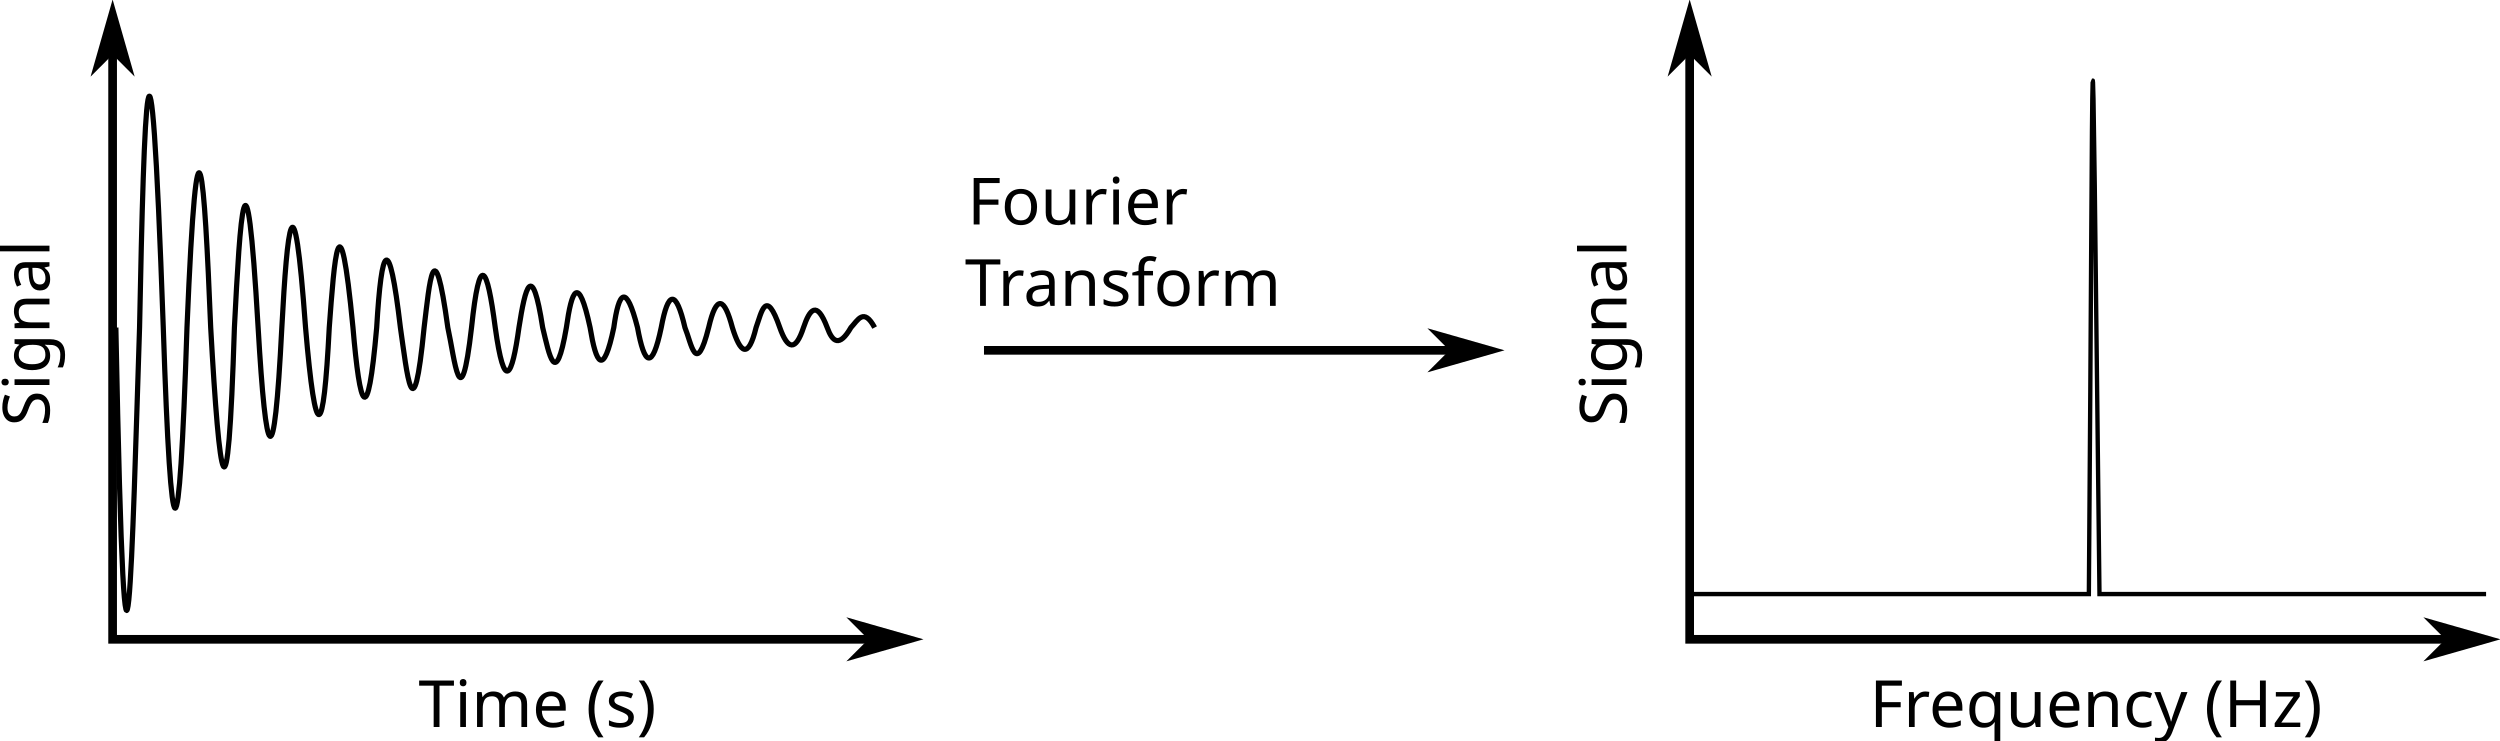
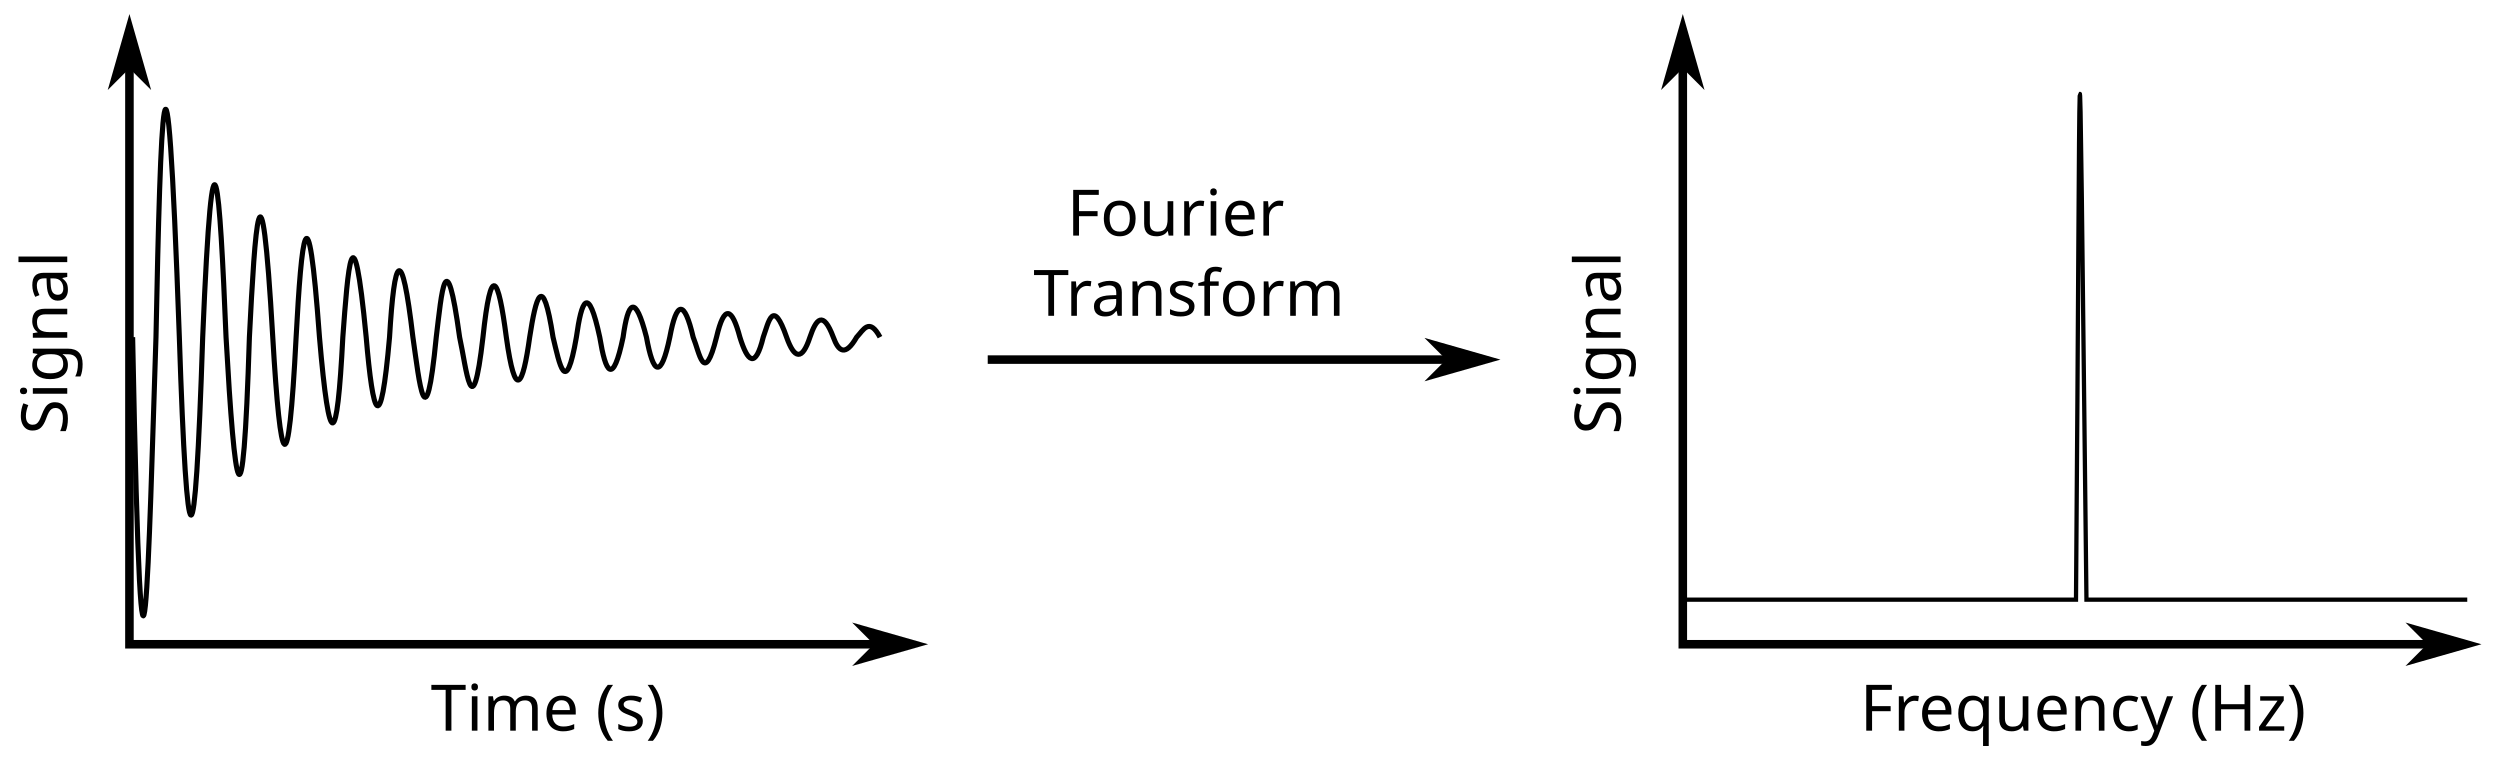
- <svg xmlns="http://www.w3.org/2000/svg" width="162.522mm" height="48.143mm" viewBox="0 0 575.865 170.585" id="svg2" version="1.1">
+ <svg xmlns="http://www.w3.org/2000/svg" width="165mm" height="50mm" viewBox="0 0 584.646 177.165" id="svg2" version="1.1">
  <defs id="defs4">
    <marker orient="auto" refY="0" refX="0" id="marker4643" style="overflow:visible">
-       <path id="path4645" d="M 0,0 5,-5 -12.5,0 5,5 0,0 Z" style="fill:#000000;fill-opacity:1;fill-rule:evenodd;stroke:#000000;stroke-width:1pt;stroke-opacity:1" transform="matrix(-0.4,0,0,-0.4,-4,0)" />
+       <path id="path4645" d="M 0,0 5,-5 -12.5,0 5,5 Z" style="fill:#000000;fill-opacity:1;fill-rule:evenodd;stroke:#000000;stroke-width:1pt;stroke-opacity:1" transform="matrix(-0.4,0,0,-0.4,-4,0)" />
    </marker>
    <marker style="overflow:visible" id="marker4563" refX="0" refY="0" orient="auto">
-       <path transform="matrix(-0.4,0,0,-0.4,-4,0)" style="fill:#000000;fill-opacity:1;fill-rule:evenodd;stroke:#000000;stroke-width:1pt;stroke-opacity:1" d="M 0,0 5,-5 -12.5,0 5,5 0,0 Z" id="path4565" />
+       <path transform="matrix(-0.4,0,0,-0.4,-4,0)" style="fill:#000000;fill-opacity:1;fill-rule:evenodd;stroke:#000000;stroke-width:1pt;stroke-opacity:1" d="M 0,0 5,-5 -12.5,0 5,5 Z" id="path4565" />
    </marker>
    <marker style="overflow:visible" id="marker4535" refX="0" refY="0" orient="auto">
-       <path transform="matrix(0.4,0,0,0.4,4,0)" style="fill:#000000;fill-opacity:1;fill-rule:evenodd;stroke:#000000;stroke-width:1pt;stroke-opacity:1" d="M 0,0 5,-5 -12.5,0 5,5 0,0 Z" id="path4537" />
+       <path transform="matrix(0.4,0,0,0.4,4,0)" style="fill:#000000;fill-opacity:1;fill-rule:evenodd;stroke:#000000;stroke-width:1pt;stroke-opacity:1" d="M 0,0 5,-5 -12.5,0 5,5 Z" id="path4537" />
    </marker>
    <marker orient="auto" refY="0" refX="0" id="Arrow1Mend" style="overflow:visible">
-       <path id="path4151" d="M 0,0 5,-5 -12.5,0 5,5 0,0 Z" style="fill:#000000;fill-opacity:1;fill-rule:evenodd;stroke:#000000;stroke-width:1pt;stroke-opacity:1" transform="matrix(-0.4,0,0,-0.4,-4,0)" />
+       <path id="path4151" d="M 0,0 5,-5 -12.5,0 5,5 Z" style="fill:#000000;fill-opacity:1;fill-rule:evenodd;stroke:#000000;stroke-width:1pt;stroke-opacity:1" transform="matrix(-0.4,0,0,-0.4,-4,0)" />
    </marker>
    <marker orient="auto" refY="0" refX="0" id="Arrow1Mstart" style="overflow:visible">
-       <path id="path4148" d="M 0,0 5,-5 -12.5,0 5,5 0,0 Z" style="fill:#000000;fill-opacity:1;fill-rule:evenodd;stroke:#000000;stroke-width:1pt;stroke-opacity:1" transform="matrix(0.4,0,0,0.4,4,0)" />
+       <path id="path4148" d="M 0,0 5,-5 -12.5,0 5,5 Z" style="fill:#000000;fill-opacity:1;fill-rule:evenodd;stroke:#000000;stroke-width:1pt;stroke-opacity:1" transform="matrix(0.4,0,0,0.4,4,0)" />
    </marker>
  </defs>
  <g id="layer2" style="display:none;opacity:0.38" transform="translate(-28.60791,-287.8973)">
    <path style="fill:none;fill-rule:evenodd;stroke:#000000;stroke-width:1px;stroke-linecap:butt;stroke-linejoin:miter;stroke-opacity:1" d="m 55.154,301.415 c 69.734,57.32 284.332,51.262 468.105,58.69" id="path4495" />
    <path id="path4497" d="M 55.154,425.272 C 124.888,367.952 339.487,374.01 523.259,366.582" style="fill:none;fill-rule:evenodd;stroke:#000000;stroke-width:1px;stroke-linecap:butt;stroke-linejoin:miter;stroke-opacity:1" />
  </g>
  <g id="layer1" transform="translate(-28.60791,-287.8973)">
-     <path style="fill:none;fill-rule:evenodd;stroke:#000000;stroke-width:2;stroke-linecap:butt;stroke-linejoin:miter;stroke-miterlimit:4;stroke-dasharray:none;stroke-opacity:1;marker-start:url(#Arrow1Mstart);marker-end:url(#Arrow1Mend)" d="m 54.548,291.717 0,143.442 182.838,0" id="path4136" />
-     <text xml:space="preserve" style="font-style:normal;font-weight:normal;font-size:40px;line-height:125%;font-family:sans-serif;letter-spacing:0px;word-spacing:0px;fill:#000000;fill-opacity:1;stroke:none;stroke-width:1px;stroke-linecap:butt;stroke-linejoin:miter;stroke-opacity:1" x="125" y="455.362" id="text4462">
-       <tspan id="tspan4464" x="125" y="455.362" style="font-size:15px">Time (s)</tspan>
-     </text>
-     <text id="text4487" y="40.004" x="-386.09" style="font-style:normal;font-weight:normal;font-size:40px;line-height:125%;font-family:sans-serif;letter-spacing:0px;word-spacing:0px;fill:#000000;fill-opacity:1;stroke:none;stroke-width:1px;stroke-linecap:butt;stroke-linejoin:miter;stroke-opacity:1" xml:space="preserve" transform="matrix(0,-1,1,0,0,0)">
-       <tspan style="font-size:15px" y="40.004" x="-386.09" id="tspan4489">Signal</tspan>
-     </text>
-     <path style="fill:none;fill-rule:evenodd;stroke:#000000;stroke-width:0.727px;stroke-linecap:butt;stroke-linejoin:miter;stroke-opacity:1" d="m 77.861,650.36 c 2.866,64.906 5.98,113.846 11.617,0 2.888,-101.171 6.799,-74.293 11.088,0 4.986,108.51 8.525,49.613 12.145,0 2.51,-43.901 5.777,-59.783 11.088,0 4.848,45.529 8.699,34.29 12.145,0 2.816,-30.727 7.04,-30.727 12.673,0 3.47,10.967 6.04,39.022 12.145,0 5.076,-33.169 8.385,-9.322 12.145,0 3.505,9.342 6.953,19.285 13.201,0" id="path4491" />
-     <path style="fill:none;fill-rule:evenodd;stroke:#000000;stroke-width:1.2;stroke-linecap:butt;stroke-linejoin:miter;stroke-miterlimit:4;stroke-dasharray:none;stroke-opacity:1" d="m 55.293,363.345 c 2.3,117.97 3.842,49.293 5.462,0 1.037,-52.428 2.336,-87.574 5.462,0 1.821,55.079 3.641,55.907 5.462,0 2.433,-58.244 4.014,-35.495 5.462,0 2.033,36.41 3.926,48.788 5.462,0 1.306,-25.741 2.688,-47.699 5.462,0 1.821,31.227 3.641,35.574 5.462,0 1.252,-23.379 2.73,-37.427 5.462,0 2.331,27.335 4.129,26.147 5.462,0 1.18,-15.871 2.336,-32.36 5.462,0 1.602,18.786 3.363,23.876 5.462,0 1.132,-19.066 2.835,-22.333 5.462,0 1.538,10.59 2.962,25.486 5.462,0 1.268,-10.387 2.271,-23.285 5.462,0 1.588,7.18 2.93,21.925 5.462,0 1.871,-17.635 3.581,-14.373 5.462,0 2.102,15.086 3.857,11.559 5.462,0 1.454,-9.342 3.024,-15.711 5.462,0 1.528,6.277 2.969,14.409 5.462,0 1.213,-8.678 2.762,-12.564 5.462,0 1.396,8.534 3.072,11.435 5.462,0 1.153,-8.348 2.815,-10.328 5.462,0 1.588,8.744 3.376,9.961 5.462,0 1.577,-8.498 3.386,-8.884 5.462,0 1.485,3.598 2.565,11.531 5.462,0 1.821,-7.826 3.641,-6.87 5.462,0 1.821,5.871 3.641,7.461 5.462,0 1.287,-3.576 2.262,-9.24 5.462,0 1.821,5.151 3.641,5.544 5.462,0 1.429,-4.201 3.044,-6.398 5.462,0 1.204,3.307 2.77,4.667 5.462,0 1.573,-1.656 2.939,-4.706 5.462,0" id="path4493" />
-     <path id="path4521" d="m 56,578.362 c 6.147,117.628 10.265,49.15 14.594,0 2.772,-52.277 6.241,-87.321 14.594,0 4.865,54.92 9.729,55.746 14.594,0 6.5,-58.075 10.726,-35.392 14.594,0 5.432,36.305 10.489,48.646 14.594,0 3.49,-25.666 7.181,-47.561 14.594,0 4.865,31.137 9.729,35.471 14.594,0 3.344,-23.311 7.295,-37.319 14.594,0 6.227,27.256 11.033,26.072 14.594,0 3.154,-15.825 6.241,-32.266 14.594,0 4.279,18.732 8.985,23.807 14.594,0 3.025,-19.011 7.574,-22.269 14.594,0 4.11,10.56 7.914,25.412 14.594,0 3.388,-10.357 6.069,-23.218 14.594,0 4.242,7.159 7.828,21.861 14.594,0 4.999,-17.584 9.568,-14.331 14.594,0 5.617,15.042 10.305,11.525 14.594,0 3.884,-9.315 8.08,-15.666 14.594,0 4.082,6.259 7.933,14.367 14.594,0 3.242,-8.653 7.38,-12.528 14.594,0 3.73,8.509 8.209,11.402 14.594,0 3.081,-8.324 7.522,-10.299 14.594,0 4.242,8.718 9.02,9.932 14.594,0 4.213,-8.473 9.048,-8.858 14.594,0 3.968,3.588 6.855,11.498 14.594,0 4.865,-7.804 9.729,-6.85 14.594,0 4.865,5.854 9.729,7.44 14.594,0 3.438,-3.566 6.044,-9.213 14.594,0 4.865,5.136 9.729,5.528 14.594,0 3.817,-4.189 8.134,-6.38 14.594,0 3.216,3.297 7.403,4.653 14.594,0 4.204,-1.651 7.852,-4.692 14.594,0" style="fill:none;fill-rule:evenodd;stroke:#000000;stroke-width:1px;stroke-linecap:butt;stroke-linejoin:miter;stroke-opacity:1" />
-     <path id="path4523" d="m 417.815,291.717 0,143.442 182.838,0" style="fill:none;fill-rule:evenodd;stroke:#000000;stroke-width:2;stroke-linecap:butt;stroke-linejoin:miter;stroke-miterlimit:4;stroke-dasharray:none;stroke-opacity:1;marker-start:url(#marker4535);marker-end:url(#marker4563)" />
-     <text id="text4525" y="455.362" x="459.267" style="font-style:normal;font-weight:normal;font-size:40px;line-height:125%;font-family:sans-serif;letter-spacing:0px;word-spacing:0px;fill:#000000;fill-opacity:1;stroke:none;stroke-width:1px;stroke-linecap:butt;stroke-linejoin:miter;stroke-opacity:1" xml:space="preserve">
-       <tspan style="font-size:15px" y="455.362" x="459.267" id="tspan4527">Frequency (Hz)</tspan>
-     </text>
-     <text transform="matrix(0,-1,1,0,0,0)" xml:space="preserve" style="font-style:normal;font-weight:normal;font-size:40px;line-height:125%;font-family:sans-serif;letter-spacing:0px;word-spacing:0px;fill:#000000;fill-opacity:1;stroke:none;stroke-width:1px;stroke-linecap:butt;stroke-linejoin:miter;stroke-opacity:1" x="-386.09" y="403.271" id="text4529">
-       <tspan id="tspan4531" x="-386.09" y="403.271" style="font-size:15px">Signal</tspan>
-     </text>
-     <path style="fill:none;fill-rule:evenodd;stroke:#000000;stroke-width:1px;stroke-linecap:butt;stroke-linejoin:miter;stroke-opacity:1" d="m 418.267,424.737 91.5,0 c 1.079,-136.365 0.428,-177.68 2.447,0 l 89.053,0" id="path4633" />
-     <path style="fill:none;fill-rule:evenodd;stroke:#000000;stroke-width:2;stroke-linecap:butt;stroke-linejoin:miter;stroke-miterlimit:4;stroke-dasharray:none;stroke-opacity:1;marker-end:url(#marker4643)" d="m 255.266,368.59 c 2.828,0 115.966,0 115.966,0" id="path4635" />
-     <text xml:space="preserve" style="font-style:normal;font-weight:normal;font-size:40px;line-height:125%;font-family:sans-serif;letter-spacing:0px;word-spacing:0px;fill:#000000;fill-opacity:1;stroke:none;stroke-width:1px;stroke-linecap:butt;stroke-linejoin:miter;stroke-opacity:1" x="313.265" y="339.599" id="text4699">
-       <tspan id="tspan4701" x="313.265" y="339.599" style="font-size:15px;text-align:center;text-anchor:middle">Fourier</tspan>
-       <tspan x="313.265" y="358.349" id="tspan4703" style="font-size:15px;text-align:center;text-anchor:middle">Transform</tspan>
-     </text>
+     <g id="g341" transform="translate(4.329658,3.4021)">
+       <path style="fill:none;fill-rule:evenodd;stroke:#000000;stroke-width:2;stroke-linecap:butt;stroke-linejoin:miter;stroke-miterlimit:4;stroke-dasharray:none;stroke-opacity:1;marker-start:url(#Arrow1Mstart);marker-end:url(#Arrow1Mend)" d="M 54.548,291.717 V 435.159 H 237.386" id="path4136" />
+       <text xml:space="preserve" style="font-style:normal;font-weight:normal;line-height:0%;font-family:sans-serif;letter-spacing:0px;word-spacing:0px;fill:#000000;fill-opacity:1;stroke:none;stroke-width:1px;stroke-linecap:butt;stroke-linejoin:miter;stroke-opacity:1" x="125" y="455.362" id="text4462">
+         <tspan id="tspan4464" x="125" y="455.362" style="font-size:15px;line-height:1.25">Time (s)</tspan>
+       </text>
+       <text id="text4487" y="40.004" x="-386.09" style="font-style:normal;font-weight:normal;line-height:0%;font-family:sans-serif;letter-spacing:0px;word-spacing:0px;fill:#000000;fill-opacity:1;stroke:none;stroke-width:1px;stroke-linecap:butt;stroke-linejoin:miter;stroke-opacity:1" xml:space="preserve" transform="rotate(-90)">
+         <tspan style="font-size:15px;line-height:1.25" y="40.004" x="-386.09" id="tspan4489">Signal</tspan>
+       </text>
+       <path style="fill:none;fill-rule:evenodd;stroke:#000000;stroke-width:1.2;stroke-linecap:butt;stroke-linejoin:miter;stroke-miterlimit:4;stroke-dasharray:none;stroke-opacity:1" d="m 55.293,363.345 c 2.3,117.97 3.842,49.293 5.462,0 1.037,-52.428 2.336,-87.574 5.462,0 1.821,55.079 3.641,55.907 5.462,0 2.433,-58.244 4.014,-35.495 5.462,0 2.033,36.41 3.926,48.788 5.462,0 1.306,-25.741 2.688,-47.699 5.462,0 1.821,31.227 3.641,35.574 5.462,0 1.252,-23.379 2.73,-37.427 5.462,0 2.331,27.335 4.129,26.147 5.462,0 1.18,-15.871 2.336,-32.36 5.462,0 1.602,18.786 3.363,23.876 5.462,0 1.132,-19.066 2.835,-22.333 5.462,0 1.538,10.59 2.962,25.486 5.462,0 1.268,-10.387 2.271,-23.285 5.462,0 1.588,7.18 2.93,21.925 5.462,0 1.871,-17.635 3.581,-14.373 5.462,0 2.102,15.086 3.857,11.559 5.462,0 1.454,-9.342 3.024,-15.711 5.462,0 1.528,6.277 2.969,14.409 5.462,0 1.213,-8.678 2.762,-12.564 5.462,0 1.396,8.534 3.072,11.435 5.462,0 1.153,-8.348 2.815,-10.328 5.462,0 1.588,8.744 3.376,9.961 5.462,0 1.577,-8.498 3.386,-8.884 5.462,0 1.485,3.598 2.565,11.531 5.462,0 1.821,-7.826 3.641,-6.87 5.462,0 1.821,5.871 3.641,7.461 5.462,0 1.287,-3.576 2.262,-9.24 5.462,0 1.821,5.151 3.641,5.544 5.462,0 1.429,-4.201 3.044,-6.398 5.462,0 1.204,3.307 2.77,4.667 5.462,0 1.573,-1.656 2.939,-4.706 5.462,0" id="path4493" />
+       <path id="path4523" d="M 417.815,291.717 V 435.159 h 182.838" style="fill:none;fill-rule:evenodd;stroke:#000000;stroke-width:2;stroke-linecap:butt;stroke-linejoin:miter;stroke-miterlimit:4;stroke-dasharray:none;stroke-opacity:1;marker-start:url(#marker4535);marker-end:url(#marker4563)" />
+       <text id="text4525" y="455.362" x="459.267" style="font-style:normal;font-weight:normal;line-height:0%;font-family:sans-serif;letter-spacing:0px;word-spacing:0px;fill:#000000;fill-opacity:1;stroke:none;stroke-width:1px;stroke-linecap:butt;stroke-linejoin:miter;stroke-opacity:1" xml:space="preserve">
+         <tspan style="font-size:15px;line-height:1.25" y="455.362" x="459.267" id="tspan4527">Frequency (Hz)</tspan>
+       </text>
+       <text transform="rotate(-90)" xml:space="preserve" style="font-style:normal;font-weight:normal;line-height:0%;font-family:sans-serif;letter-spacing:0px;word-spacing:0px;fill:#000000;fill-opacity:1;stroke:none;stroke-width:1px;stroke-linecap:butt;stroke-linejoin:miter;stroke-opacity:1" x="-386.09" y="403.271" id="text4529">
+         <tspan id="tspan4531" x="-386.09" y="403.271" style="font-size:15px;line-height:1.25">Signal</tspan>
+       </text>
+       <path style="fill:none;fill-rule:evenodd;stroke:#000000;stroke-width:1px;stroke-linecap:butt;stroke-linejoin:miter;stroke-opacity:1" d="m 418.267,424.737 h 91.5 c 1.079,-136.365 0.428,-177.68 2.447,0 h 89.053" id="path4633" />
+       <path style="fill:none;fill-rule:evenodd;stroke:#000000;stroke-width:2;stroke-linecap:butt;stroke-linejoin:miter;stroke-miterlimit:4;stroke-dasharray:none;stroke-opacity:1;marker-end:url(#marker4643)" d="m 255.266,368.59 c 2.828,0 115.966,0 115.966,0" id="path4635" />
+       <text xml:space="preserve" style="font-style:normal;font-weight:normal;line-height:0%;font-family:sans-serif;letter-spacing:0px;word-spacing:0px;fill:#000000;fill-opacity:1;stroke:none;stroke-width:1px;stroke-linecap:butt;stroke-linejoin:miter;stroke-opacity:1" x="313.265" y="339.599" id="text4699">
+         <tspan id="tspan4701" x="313.265" y="339.599" style="font-size:15px;line-height:1.25;text-align:center;text-anchor:middle">Fourier</tspan>
+         <tspan x="313.265" y="358.349" id="tspan4703" style="font-size:15px;line-height:1.25;text-align:center;text-anchor:middle">Transform</tspan>
+       </text>
+     </g>
  </g>
</svg>
